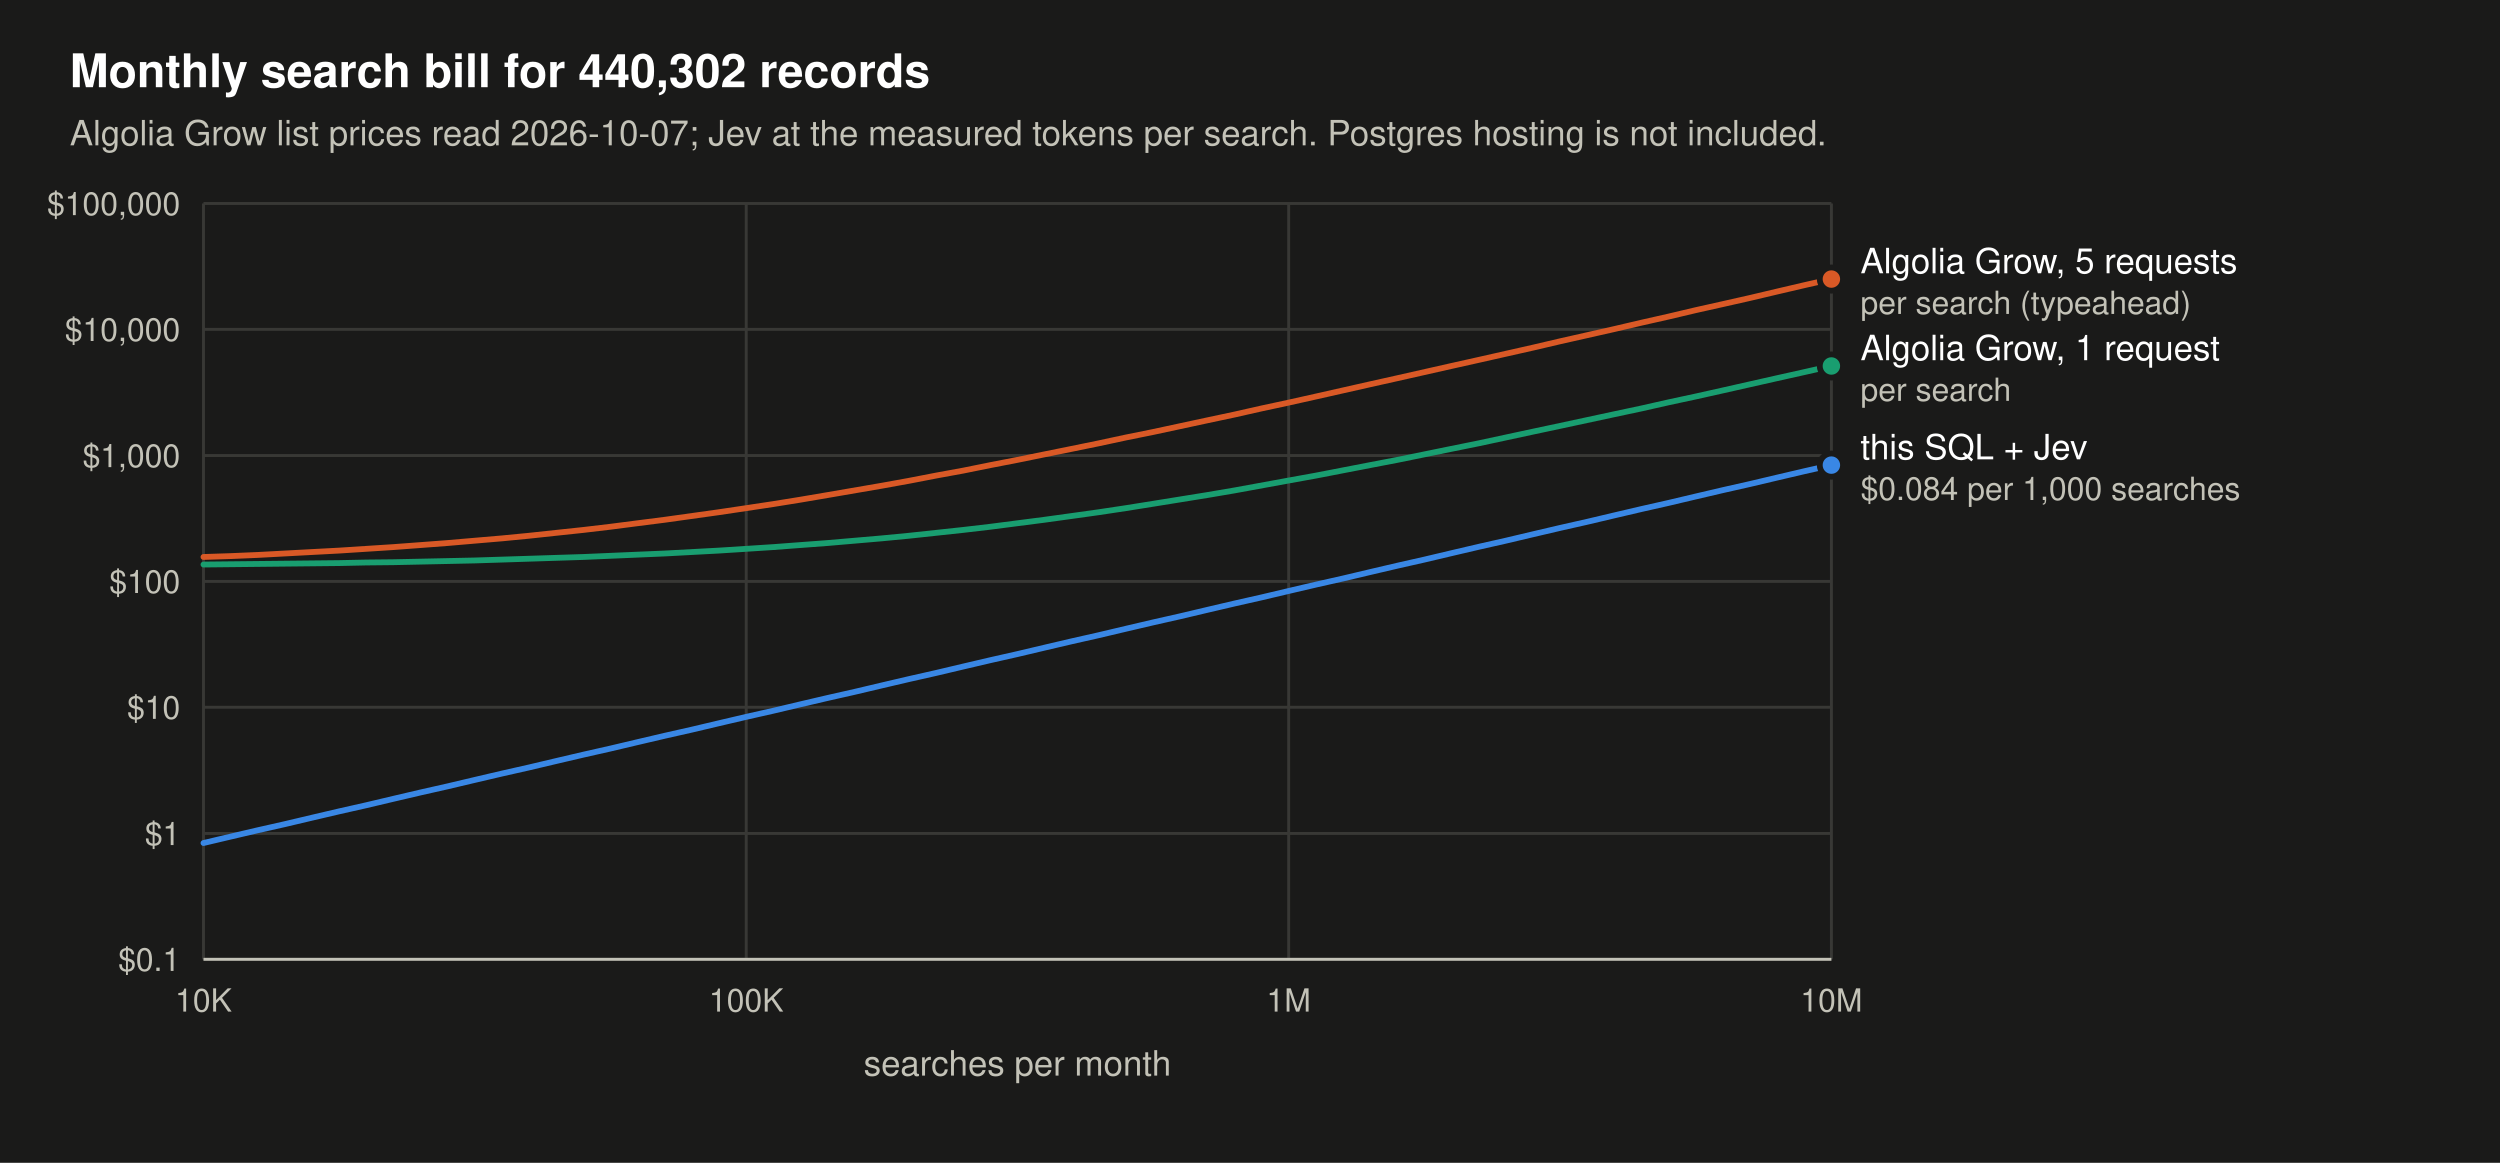
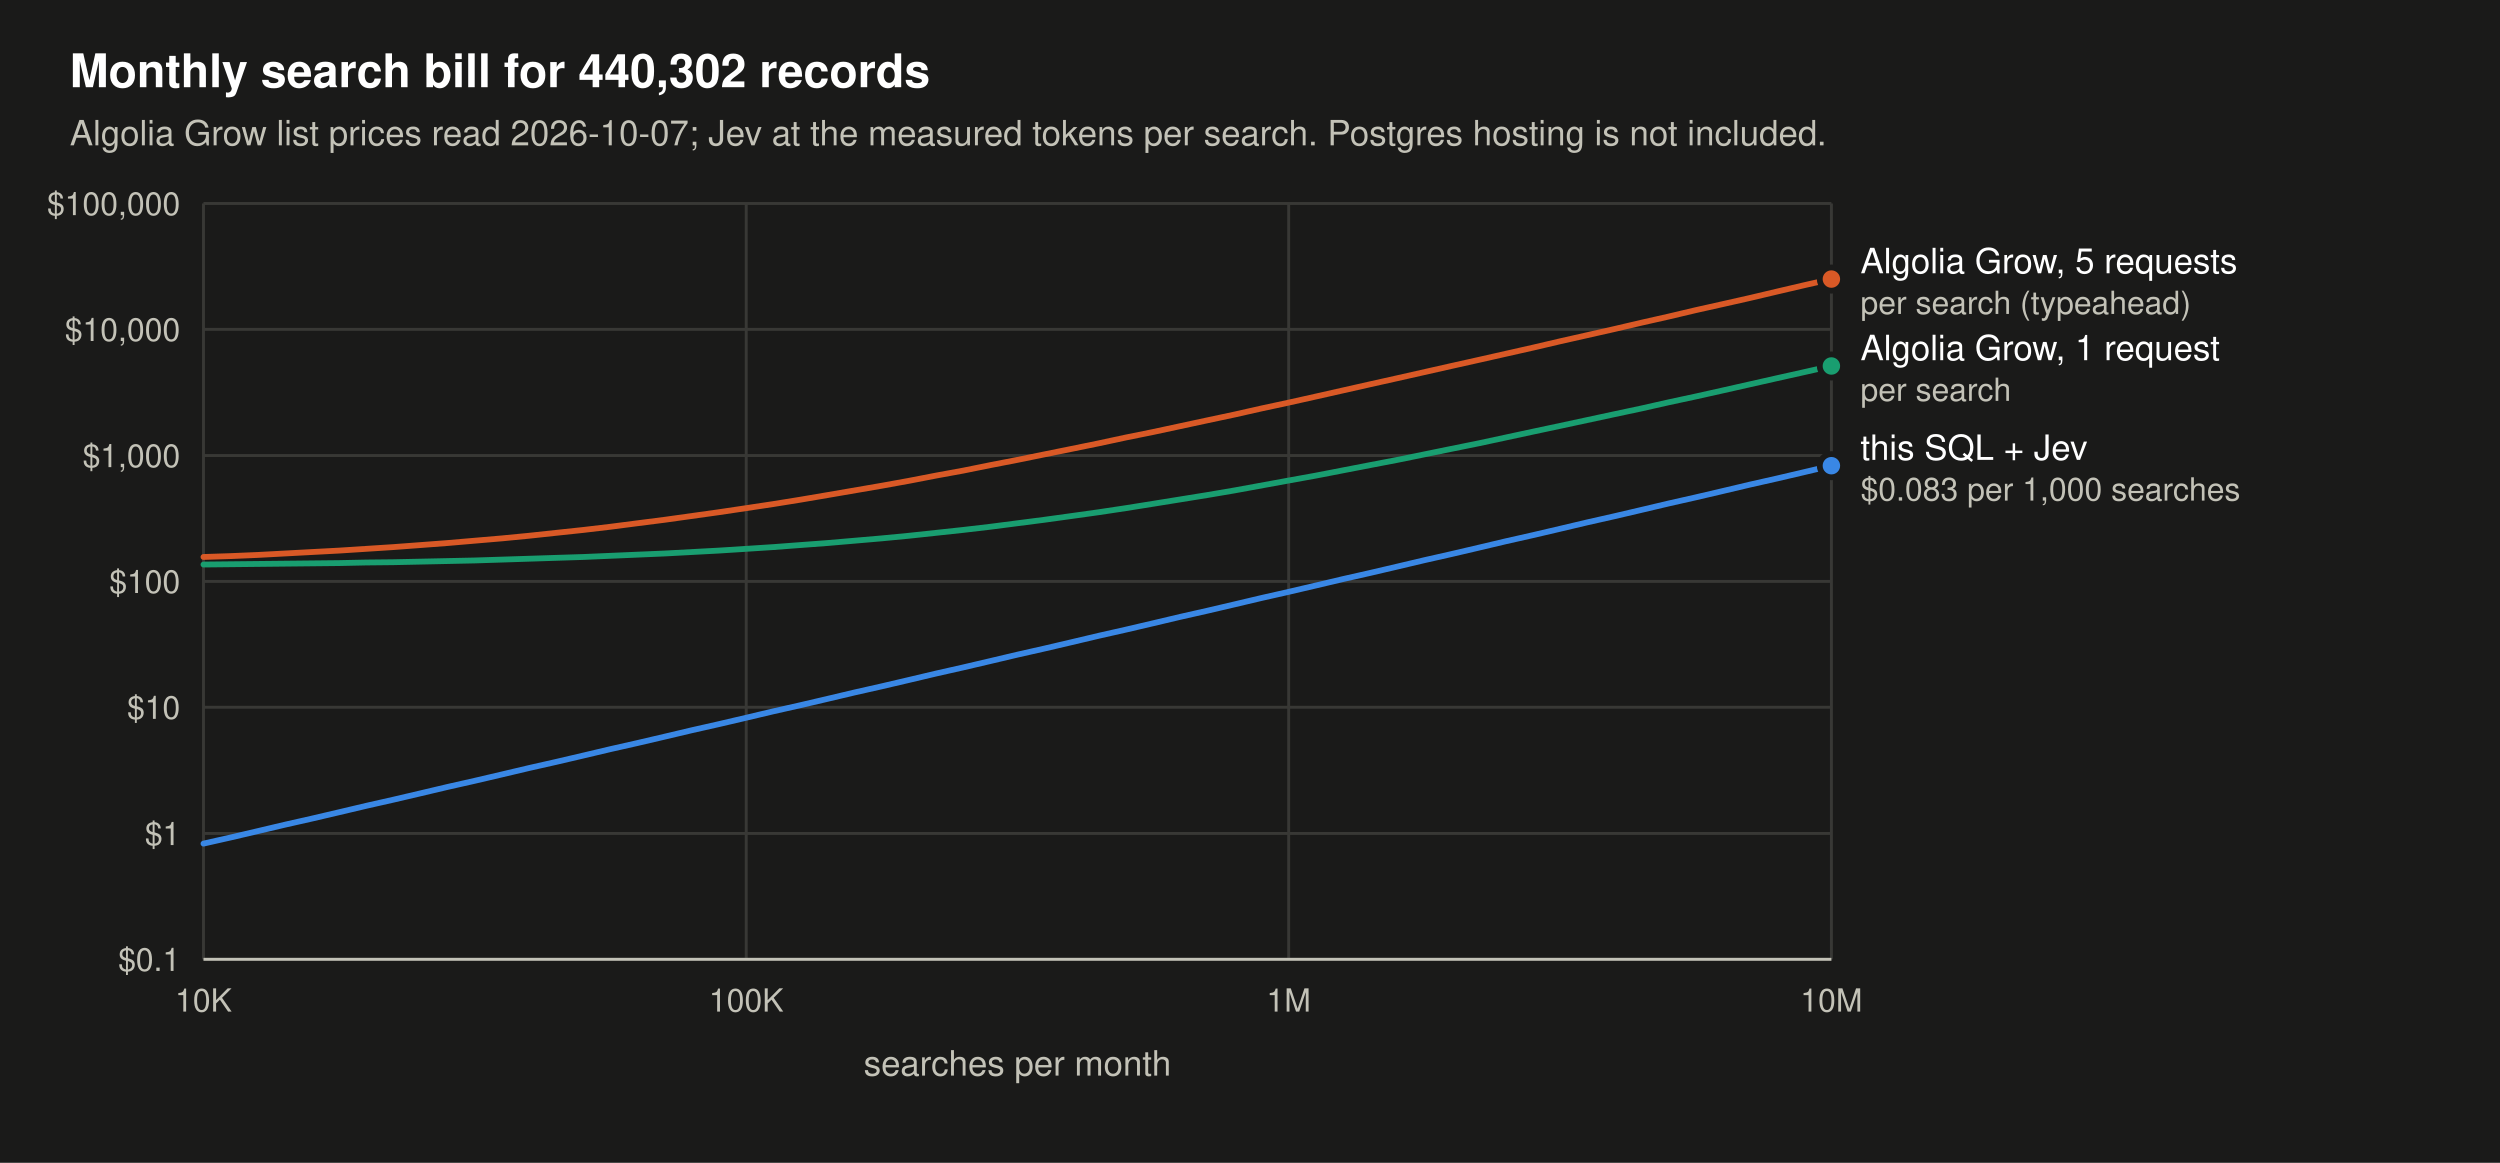
<svg xmlns="http://www.w3.org/2000/svg" width="860" height="400" viewBox="0 0 860 400" role="img" font-family="-apple-system, 'Segoe UI', Helvetica, Arial, sans-serif">
  <rect width="860" height="400" fill="#1a1a19" />
  <text x="24.0" y="30.0" font-size="16" fill="#ffffff" font-weight="600">Monthly search bill for 440,302 records</text>
  <text x="24.0" y="50.0" font-size="12" fill="#c3c2b7">Algolia Grow list prices read 2026-10-07; Jev at the measured tokens per search. Postgres hosting is not included.</text>
  <line x1="70.0" y1="330.0" x2="630.0" y2="330.0" stroke="#383835" stroke-width="1" />
  <text x="62.0" y="334.0" font-size="11" fill="#c3c2b7" text-anchor="end">$0.1</text>
  <line x1="70.0" y1="286.7" x2="630.0" y2="286.7" stroke="#383835" stroke-width="1" />
  <text x="62.0" y="290.7" font-size="11" fill="#c3c2b7" text-anchor="end">$1</text>
  <line x1="70.0" y1="243.3" x2="630.0" y2="243.3" stroke="#383835" stroke-width="1" />
  <text x="62.0" y="247.3" font-size="11" fill="#c3c2b7" text-anchor="end">$10</text>
  <line x1="70.0" y1="200.0" x2="630.0" y2="200.0" stroke="#383835" stroke-width="1" />
  <text x="62.0" y="204.0" font-size="11" fill="#c3c2b7" text-anchor="end">$100</text>
  <line x1="70.0" y1="156.7" x2="630.0" y2="156.7" stroke="#383835" stroke-width="1" />
  <text x="62.0" y="160.7" font-size="11" fill="#c3c2b7" text-anchor="end">$1,000</text>
  <line x1="70.0" y1="113.3" x2="630.0" y2="113.3" stroke="#383835" stroke-width="1" />
  <text x="62.0" y="117.3" font-size="11" fill="#c3c2b7" text-anchor="end">$10,000</text>
  <line x1="70.0" y1="70.0" x2="630.0" y2="70.0" stroke="#383835" stroke-width="1" />
  <text x="62.0" y="74.0" font-size="11" fill="#c3c2b7" text-anchor="end">$100,000</text>
  <line x1="70.0" y1="70.0" x2="70.0" y2="330.0" stroke="#383835" stroke-width="1" />
  <text x="70.0" y="348.0" font-size="11" fill="#c3c2b7" text-anchor="middle">10K</text>
  <line x1="256.7" y1="70.0" x2="256.7" y2="330.0" stroke="#383835" stroke-width="1" />
  <text x="256.7" y="348.0" font-size="11" fill="#c3c2b7" text-anchor="middle">100K</text>
  <line x1="443.3" y1="70.0" x2="443.3" y2="330.0" stroke="#383835" stroke-width="1" />
  <text x="443.3" y="348.0" font-size="11" fill="#c3c2b7" text-anchor="middle">1M</text>
  <line x1="630.0" y1="70.0" x2="630.0" y2="330.0" stroke="#383835" stroke-width="1" />
  <text x="630.0" y="348.0" font-size="11" fill="#c3c2b7" text-anchor="middle">10M</text>
  <text x="350.0" y="370.0" font-size="12" fill="#c3c2b7" text-anchor="middle">searches per month</text>
  <path d="M70.0,191.6L79.3,191.3L88.7,190.9L98.0,190.4L107.3,189.9L116.7,189.4L126.0,188.8L135.3,188.2L144.7,187.5L154.0,186.8L163.3,186.0L172.7,185.2L182.0,184.3L191.3,183.3L200.7,182.3L210.0,181.2L219.3,180.0L228.7,178.8L238.0,177.5L247.3,176.2L256.7,174.8L266.0,173.4L275.3,171.9L284.7,170.3L294.0,168.7L303.3,167.1L312.7,165.4L322.0,163.6L331.3,161.9L340.7,160.0L350.0,158.2L359.3,156.3L368.7,154.4L378.0,152.5L387.3,150.5L396.7,148.6L406.0,146.6L415.3,144.6L424.7,142.6L434.0,140.5L443.3,138.5L452.7,136.4L462.0,134.3L471.3,132.2L480.7,130.1L490.0,128.0L499.3,125.9L508.7,123.8L518.0,121.7L527.3,119.6L536.7,117.4L546.0,115.3L555.3,113.2L564.7,111.0L574.0,108.9L583.3,106.7L592.7,104.6L602.0,102.5L611.3,100.3L620.7,98.1L630.0,96.0" fill="none" stroke="#d95926" stroke-width="2" stroke-linejoin="round" stroke-linecap="round" />
  <circle cx="630.0" cy="96.0" r="4" fill="#d95926" stroke="#1a1a19" stroke-width="2" />
  <text x="640.0" y="94.0" font-size="12" fill="#ffffff">Algolia Grow, 5 requests</text>
  <text x="640.0" y="108.0" font-size="11" fill="#c3c2b7">per search (typeahead)</text>
  <path d="M70.0,194.2L79.3,194.1L88.7,194.0L98.0,193.9L107.3,193.8L116.7,193.7L126.0,193.5L135.3,193.4L144.7,193.2L154.0,193.0L163.3,192.8L172.7,192.5L182.0,192.2L191.3,191.9L200.7,191.6L210.0,191.2L219.3,190.8L228.7,190.4L238.0,189.9L247.3,189.4L256.7,188.8L266.0,188.2L275.3,187.5L284.7,186.8L294.0,186.0L303.3,185.2L312.7,184.3L322.0,183.3L331.3,182.3L340.7,181.2L350.0,180.0L359.3,178.8L368.7,177.5L378.0,176.2L387.3,174.8L396.7,173.3L406.0,171.8L415.3,170.3L424.7,168.7L434.0,167.0L443.3,165.3L452.7,163.6L462.0,161.8L471.3,160.0L480.7,158.2L490.0,156.3L499.3,154.4L508.7,152.5L518.0,150.5L527.3,148.5L536.7,146.5L546.0,144.5L555.3,142.5L564.7,140.5L574.0,138.4L583.3,136.4L592.7,134.3L602.0,132.2L611.3,130.1L620.7,128.0L630.0,125.9" fill="none" stroke="#199e70" stroke-width="2" stroke-linejoin="round" stroke-linecap="round" />
  <circle cx="630.0" cy="125.9" r="4" fill="#199e70" stroke="#1a1a19" stroke-width="2" />
  <text x="640.0" y="123.9" font-size="12" fill="#ffffff">Algolia Grow, 1 request</text>
  <text x="640.0" y="137.9" font-size="11" fill="#c3c2b7">per search</text>
-   <path d="M70.0,290.0L79.3,287.8L88.7,285.6L98.0,283.5L107.3,281.3L116.7,279.1L126.0,277.0L135.3,274.8L144.7,272.6L154.0,270.5L163.3,268.3L172.7,266.1L182.0,264.0L191.3,261.8L200.7,259.6L210.0,257.5L219.3,255.3L228.7,253.1L238.0,251.0L247.3,248.8L256.7,246.6L266.0,244.5L275.3,242.3L284.7,240.1L294.0,238.0L303.3,235.8L312.7,233.6L322.0,231.5L331.3,229.3L340.7,227.1L350.0,225.0L359.3,222.8L368.7,220.6L378.0,218.5L387.3,216.3L396.7,214.1L406.0,212.0L415.3,209.8L424.7,207.6L434.0,205.5L443.3,203.3L452.7,201.1L462.0,199.0L471.3,196.8L480.7,194.6L490.0,192.5L499.3,190.3L508.7,188.1L518.0,186.0L527.3,183.8L536.7,181.6L546.0,179.5L555.3,177.3L564.7,175.1L574.0,173.0L583.3,170.8L592.7,168.6L602.0,166.5L611.3,164.3L620.7,162.1L630.0,160.0" fill="none" stroke="#3987e5" stroke-width="2" stroke-linejoin="round" stroke-linecap="round" />
-   <circle cx="630.0" cy="160.0" r="4" fill="#3987e5" stroke="#1a1a19" stroke-width="2" />
-   <text x="640.0" y="158.0" font-size="12" fill="#ffffff">this SQL + Jev</text>
-   <text x="640.0" y="172.0" font-size="11" fill="#c3c2b7">$0.084 per 1,000 searches</text>
+   <path d="M70.0,290.2L79.3,288.1L88.7,285.9L98.0,283.7L107.3,281.6L116.7,279.4L126.0,277.2L135.3,275.1L144.7,272.9L154.0,270.7L163.3,268.6L172.7,266.4L182.0,264.2L191.3,262.1L200.7,259.9L210.0,257.7L219.3,255.6L228.7,253.4L238.0,251.2L247.3,249.1L256.7,246.9L266.0,244.7L275.3,242.6L284.7,240.4L294.0,238.2L303.3,236.1L312.7,233.9L322.0,231.7L331.3,229.6L340.7,227.4L350.0,225.2L359.3,223.1L368.7,220.9L378.0,218.7L387.3,216.6L396.7,214.4L406.0,212.2L415.3,210.1L424.7,207.9L434.0,205.7L443.3,203.6L452.7,201.4L462.0,199.2L471.3,197.1L480.7,194.9L490.0,192.7L499.3,190.6L508.7,188.4L518.0,186.2L527.3,184.1L536.7,181.9L546.0,179.7L555.3,177.6L564.7,175.4L574.0,173.2L583.3,171.1L592.7,168.9L602.0,166.7L611.3,164.6L620.7,162.4L630.0,160.2" fill="none" stroke="#3987e5" stroke-width="2" stroke-linejoin="round" stroke-linecap="round" />
+   <circle cx="630.0" cy="160.2" r="4" fill="#3987e5" stroke="#1a1a19" stroke-width="2" />
+   <text x="640.0" y="158.2" font-size="12" fill="#ffffff">this SQL + Jev</text>
+   <text x="640.0" y="172.2" font-size="11" fill="#c3c2b7">$0.083 per 1,000 searches</text>
  <line x1="70.0" y1="330.0" x2="630.0" y2="330.0" stroke="#c3c2b7" stroke-width="1" />
</svg>
